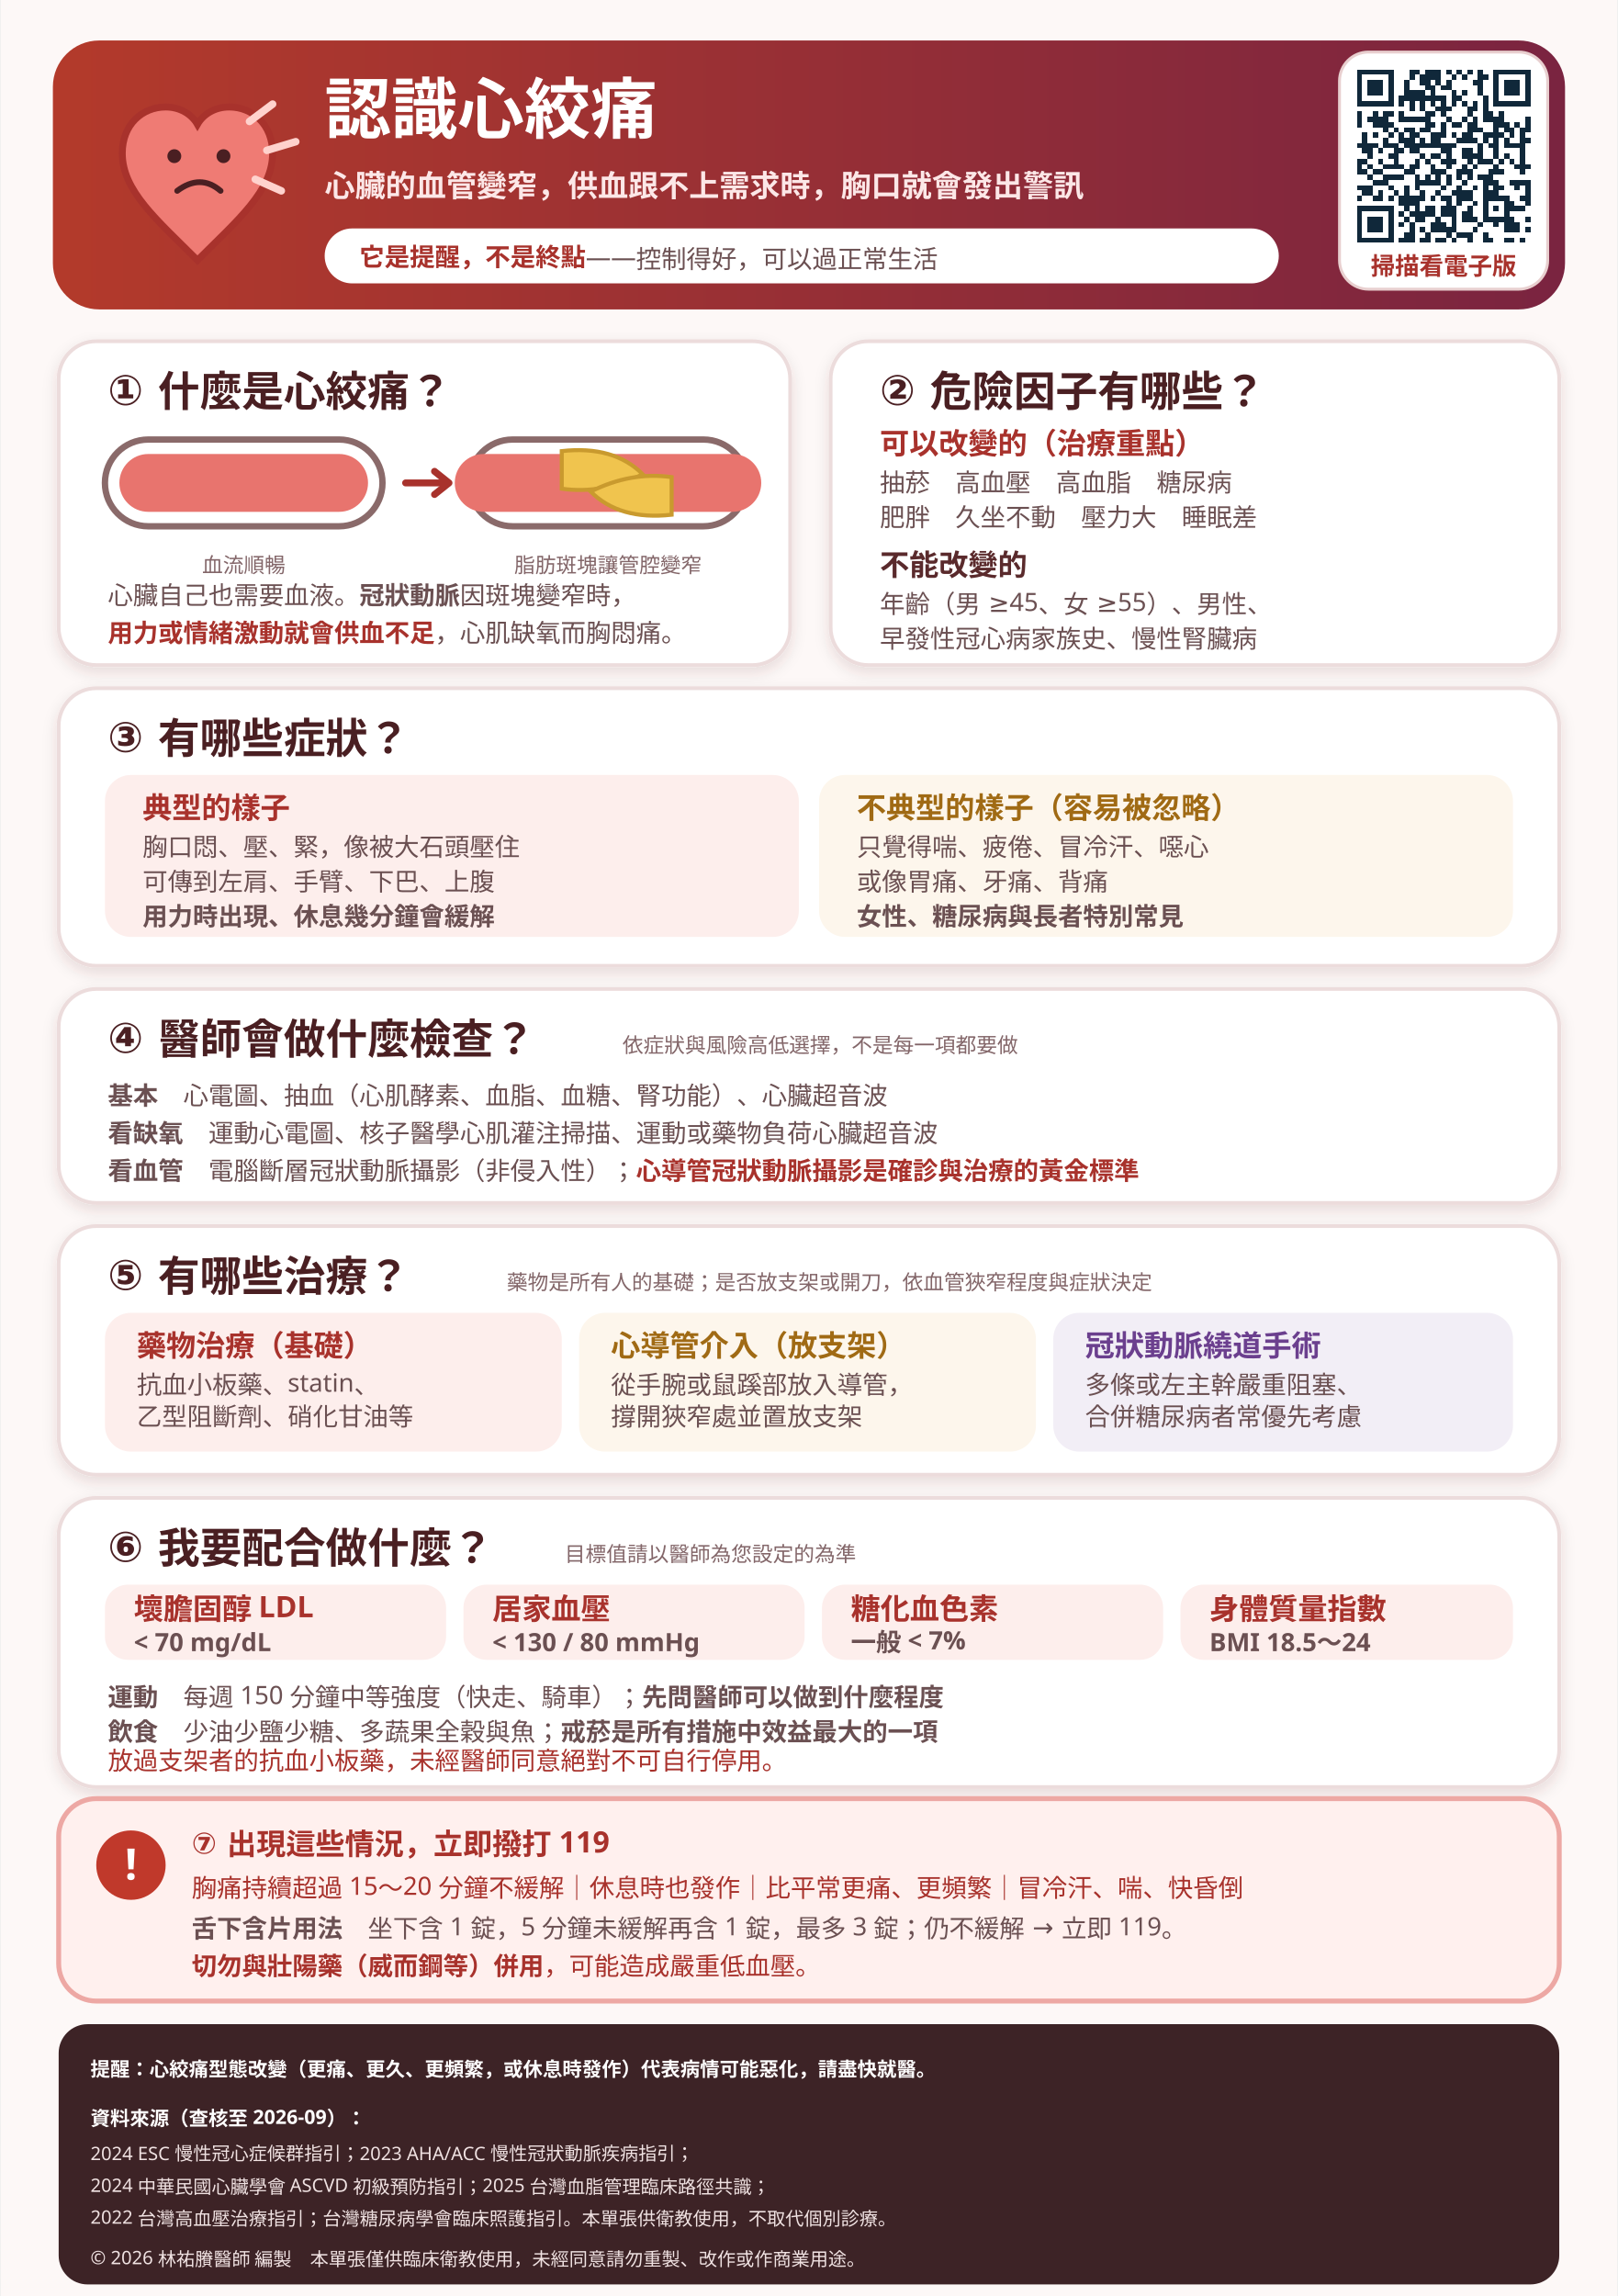
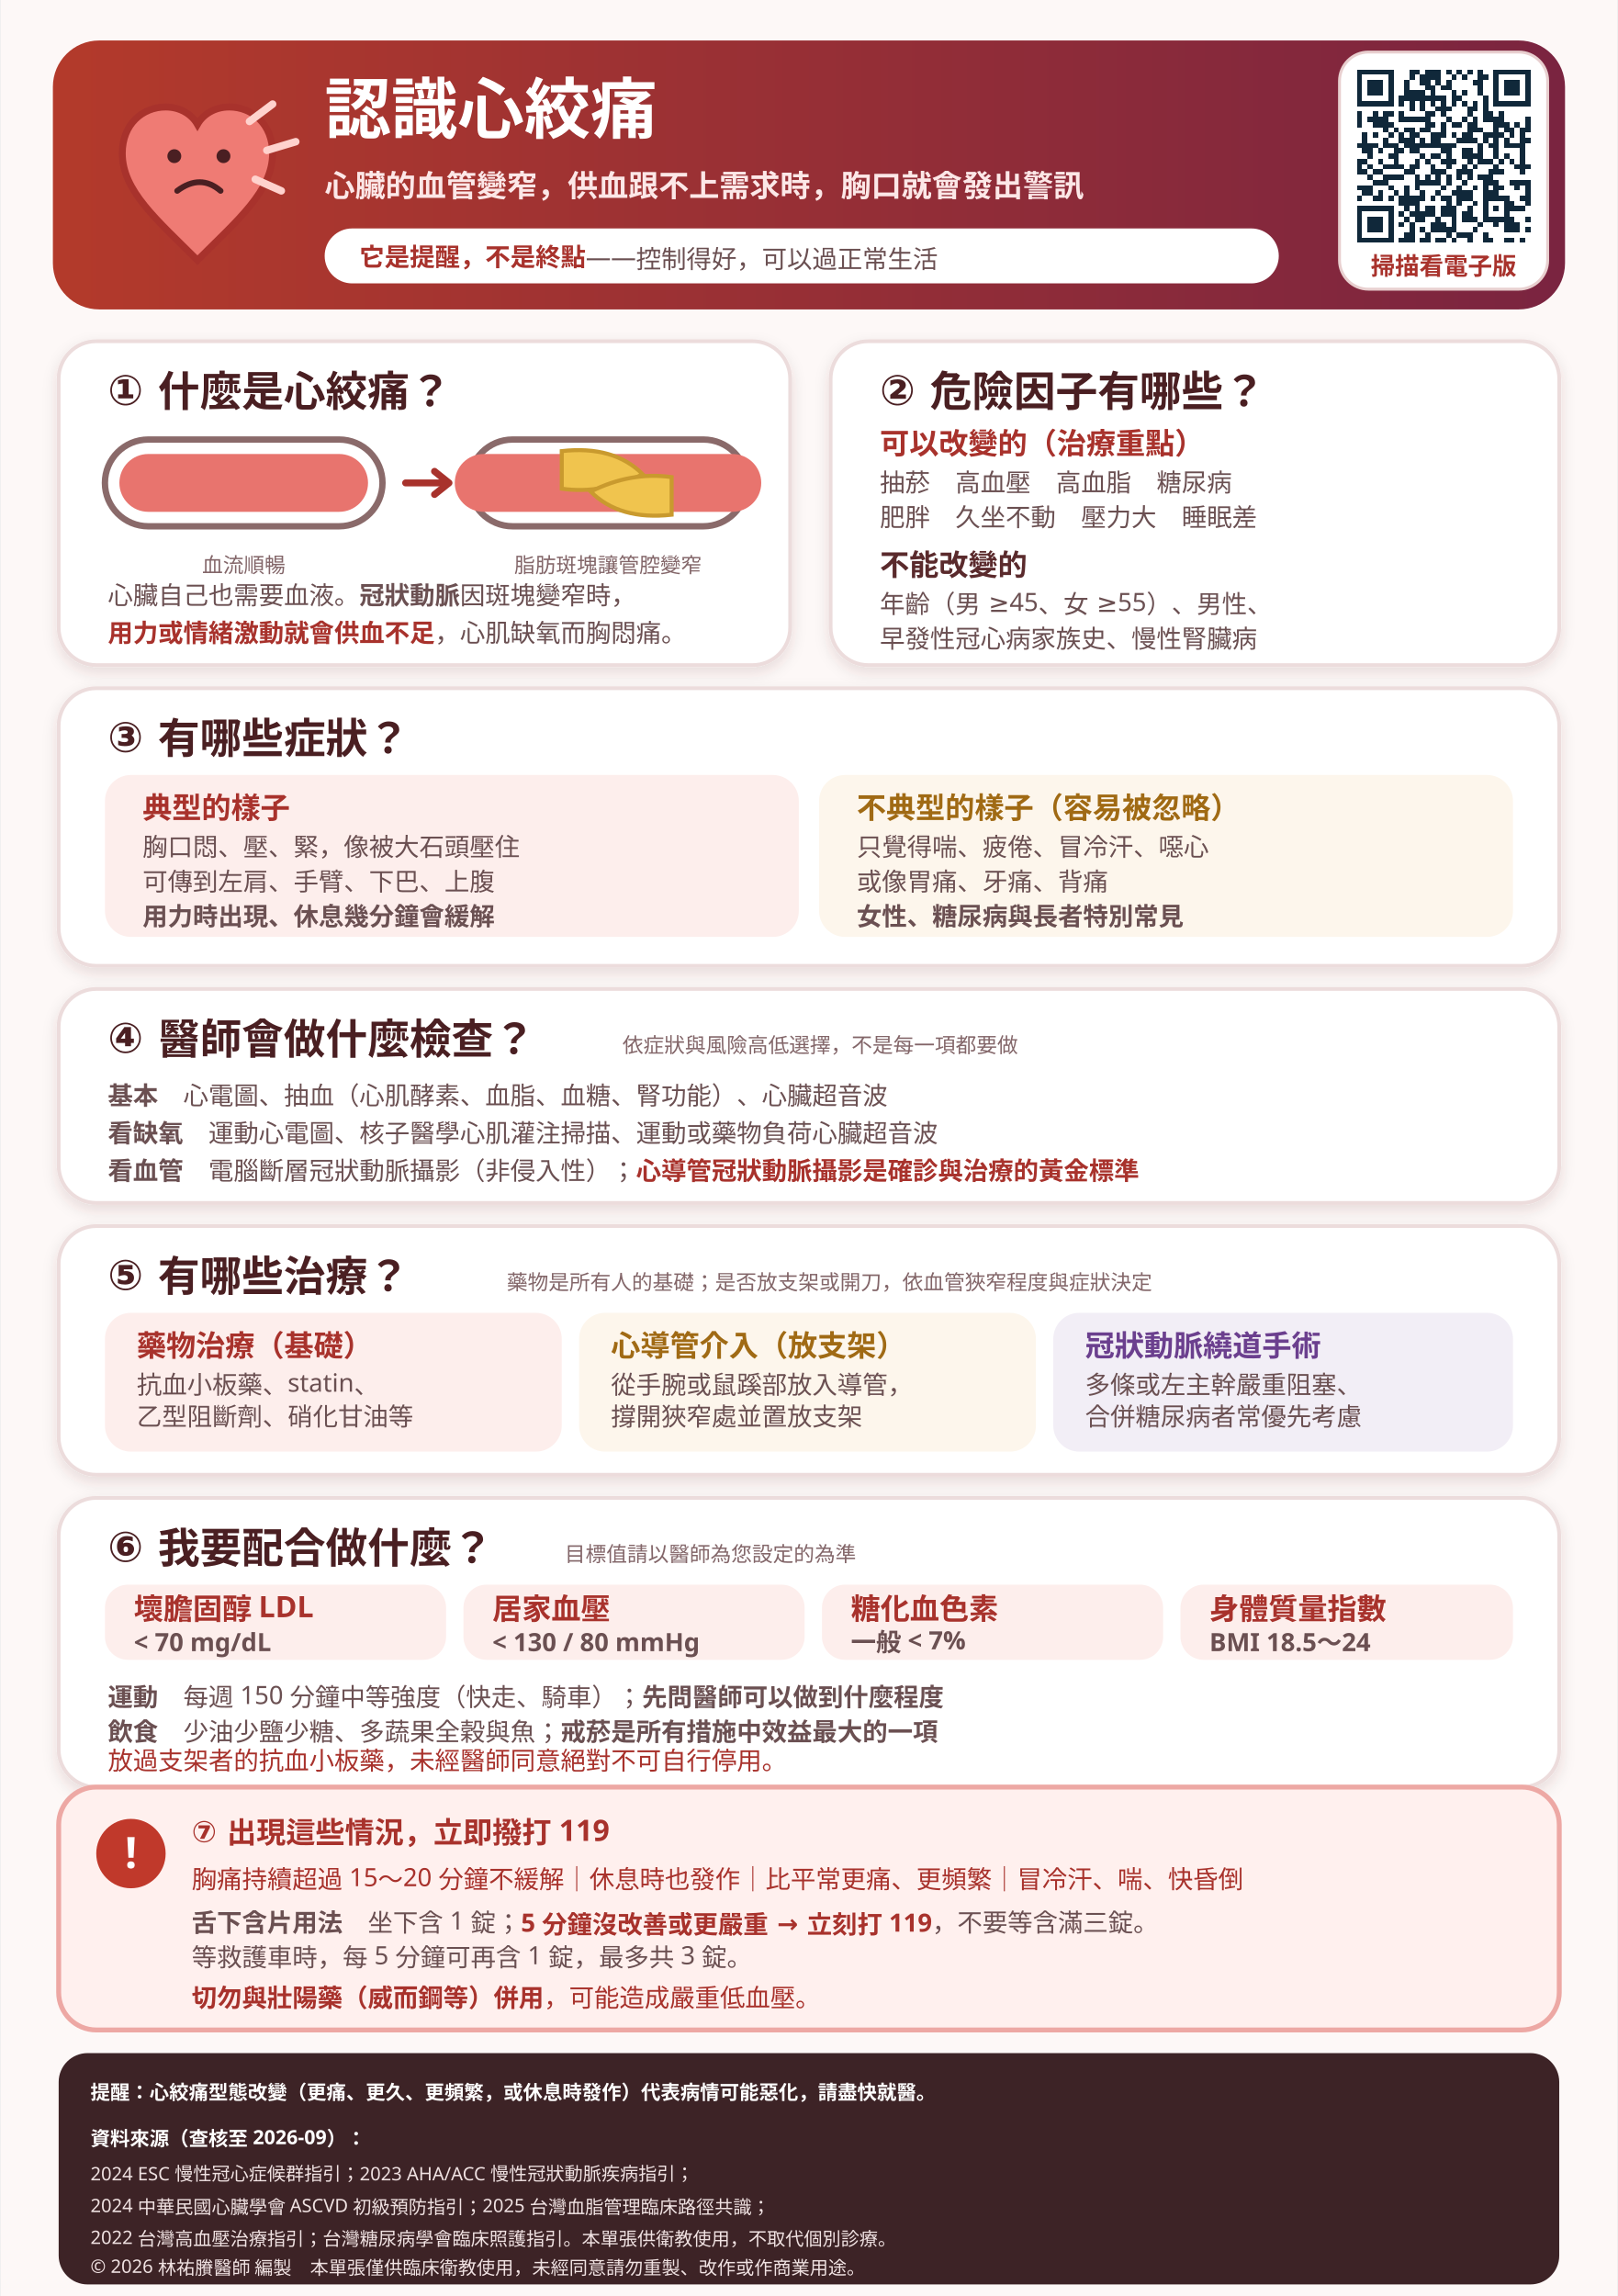
<svg xmlns="http://www.w3.org/2000/svg" width="148mm" height="210mm" viewBox="0 0 559 794">
  <defs>
    <style>
.t{font:700 23px 'Microsoft JhengHei','Noto Sans TC',sans-serif;fill:#fff}
.st{font:600 10.5px 'Microsoft JhengHei','Noto Sans TC',sans-serif;fill:#fce7e7}
.h{font:700 14.5px 'Microsoft JhengHei','Noto Sans TC',sans-serif;fill:#4a1f22}
.b{font:700 10.2px 'Microsoft JhengHei','Noto Sans TC',sans-serif;fill:#5a2a2c}
.s{font:500 8.7px 'Microsoft JhengHei','Noto Sans TC',sans-serif;fill:#6b5052}
.xs{font:500 7.2px 'Microsoft JhengHei','Noto Sans TC',sans-serif;fill:#836669}
.src{font:500 6.4px 'Microsoft JhengHei',sans-serif;fill:#f0e2e2}
.srh{font:700 6.8px 'Microsoft JhengHei',sans-serif;fill:#fff}
.card{fill:#fff;stroke:#ecdcdc;stroke-width:1.3}
.line{stroke-linecap:round;stroke-linejoin:round}
</style>
    <linearGradient id="g" x1="0" x2="1">
      <stop stop-color="#b33a2b" />
      <stop offset="1" stop-color="#7a2440" />
    </linearGradient>
    <filter id="sh">
      <feDropShadow dx="0" dy="2" stdDeviation="2.6" flood-color="#4a1f22" flood-opacity=".12" />
    </filter>
  </defs>
  <rect width="559" height="794" fill="#fdf8f7" />
  <rect x="18" y="14" width="523" height="93" rx="16" fill="url(#g)" />
  <g transform="translate(36 28)">
    <path d="M32 62C18 48 6 38 6 25 6 15 13 9 21 9c5 0 9 2.5 11 6 2-3.5 6-6 11-6 8 0 15 6 15 16 0 13-12 23-26 37z" fill="#ef7b74" stroke="#a8322c" stroke-width="2.4" />
    <circle cx="24" cy="26" r="2.4" fill="#4a1f22" />
    <circle cx="41" cy="26" r="2.4" fill="#4a1f22" />
    <path d="M25 38q8-6 15 0" fill="none" stroke="#4a1f22" stroke-width="2" class="line" />
    <path d="M50 14l8-6M56 24l10-3M52 34l9 4" stroke="#ffd2cd" stroke-width="2.6" class="line" />
  </g>
  <text x="112" y="46" class="t">認識心絞痛</text>
  <text x="112" y="68" class="st">心臟的血管變窄，供血跟不上需求時，胸口就會發出警訊</text>
  <rect x="112" y="79" width="330" height="19" rx="9.5" fill="#fff" />
  <text x="124" y="92" class="s">
    <tspan style="font-weight:700;fill:#a8322c">它是提醒，不是終點</tspan>——控制得好，可以過正常生活</text>
  <rect x="20" y="118" width="253" height="112" rx="13" class="card" filter="url(#sh)" />
  <text x="37" y="140" class="h">① 什麼是心絞痛？</text>
  <g transform="translate(36 146)">
    <rect x="0" y="6" width="96" height="30" rx="15" fill="#fff" stroke="#8a6a6a" stroke-width="2.2" />
    <rect x="5" y="11" width="86" height="20" rx="10" fill="#e8746e" />
    <text x="48" y="52" text-anchor="middle" class="xs">血流順暢</text>
    <path d="M104 21h14" stroke="#a8322c" stroke-width="2.4" class="line" />
    <path d="M114 17l5 4-5 4" stroke="#a8322c" stroke-width="2.4" fill="none" class="line" />
    <rect x="126" y="6" width="96" height="30" rx="15" fill="#fff" stroke="#8a6a6a" stroke-width="2.2" />
    <path d="M131 11h86a10 10 0 0 1 0 20h-86a10 10 0 0 1 0-20z" fill="#e8746e" />
    <path d="M158 10q18-2 28 8-14 7-28 5z" fill="#f0c44e" stroke="#c99a2e" stroke-width="1.4" />
    <path d="M196 32q-18 2-28-8 14-7 28-5z" fill="#f0c44e" stroke="#c99a2e" stroke-width="1.4" />
    <text x="174" y="52" text-anchor="middle" class="xs">脂肪斑塊讓管腔變窄</text>
  </g>
  <text x="37" y="209" class="s">心臟自己也需要血液。<tspan style="font-weight:700">冠狀動脈</tspan>因斑塊變窄時，</text>
  <text x="37" y="222" class="s">
    <tspan style="font-weight:700;fill:#a8322c">用力或情緒激動就會供血不足</tspan>，心肌缺氧而胸悶痛。</text>
  <rect x="287" y="118" width="252" height="112" rx="13" class="card" filter="url(#sh)" />
  <text x="304" y="140" class="h">② 危險因子有哪些？</text>
  <text x="304" y="157" class="b" style="fill:#a8322c">可以改變的（治療重點）</text>
  <text x="304" y="170" class="s">抽菸　高血壓　高血脂　糖尿病</text>
  <text x="304" y="182" class="s">肥胖　久坐不動　壓力大　睡眠差</text>
  <text x="304" y="199" class="b">不能改變的</text>
  <text x="304" y="212" class="s">年齡（男 ≥45、女 ≥55）、男性、</text>
  <text x="304" y="224" class="s">早發性冠心病家族史、慢性腎臟病</text>
  <rect x="20" y="238" width="519" height="96" rx="13" class="card" filter="url(#sh)" />
  <text x="37" y="260" class="h">③ 有哪些症狀？</text>
  <rect x="36" y="268" width="240" height="56" rx="9" fill="#fdeeec" />
  <text x="49" y="283" class="b" style="fill:#a8322c">典型的樣子</text>
  <text x="49" y="296" class="s">胸口悶、壓、緊，像被大石頭壓住</text>
  <text x="49" y="308" class="s">可傳到左肩、手臂、下巴、上腹</text>
  <text x="49" y="320" class="s" style="font-weight:700">用力時出現、休息幾分鐘會緩解</text>
  <rect x="283" y="268" width="240" height="56" rx="9" fill="#fdf6ec" />
  <text x="296" y="283" class="b" style="fill:#a06a14">不典型的樣子（容易被忽略）</text>
  <text x="296" y="296" class="s">只覺得喘、疲倦、冒冷汗、噁心</text>
  <text x="296" y="308" class="s">或像胃痛、牙痛、背痛</text>
  <text x="296" y="320" class="s" style="font-weight:700">女性、糖尿病與長者特別常見</text>
  <rect x="20" y="342" width="519" height="74" rx="13" class="card" filter="url(#sh)" />
  <text x="37" y="364" class="h">④ 醫師會做什麼檢查？</text>
  <text x="215" y="364" class="xs">依症狀與風險高低選擇，不是每一項都要做</text>
  <text x="37" y="382" class="s">
    <tspan style="font-weight:700">基本</tspan>　心電圖、抽血（心肌酵素、血脂、血糖、腎功能）、心臟超音波</text>
  <text x="37" y="395" class="s">
    <tspan style="font-weight:700">看缺氧</tspan>　運動心電圖、核子醫學心肌灌注掃描、運動或藥物負荷心臟超音波</text>
  <text x="37" y="408" class="s">
    <tspan style="font-weight:700">看血管</tspan>　電腦斷層冠狀動脈攝影（非侵入性）；<tspan style="font-weight:700;fill:#a8322c">心導管冠狀動脈攝影是確診與治療的黃金標準</tspan>
  </text>
  <rect x="20" y="424" width="519" height="86" rx="13" class="card" filter="url(#sh)" />
  <text x="37" y="446" class="h">⑤ 有哪些治療？</text>
  <text x="175" y="446" class="xs">藥物是所有人的基礎；是否放支架或開刀，依血管狹窄程度與症狀決定</text>
  <rect x="36" y="454" width="158" height="48" rx="9" fill="#fdeeec" />
  <text x="47" y="469" class="b" style="fill:#a8322c">藥物治療（基礎）</text>
  <text x="47" y="482" class="s">抗血小板藥、statin、</text>
  <text x="47" y="493" class="s">乙型阻斷劑、硝化甘油等</text>
  <rect x="200" y="454" width="158" height="48" rx="9" fill="#fdf6ec" />
  <text x="211" y="469" class="b" style="fill:#a06a14">心導管介入（放支架）</text>
  <text x="211" y="482" class="s">從手腕或鼠蹊部放入導管，</text>
  <text x="211" y="493" class="s">撐開狹窄處並置放支架</text>
  <rect x="364" y="454" width="159" height="48" rx="9" fill="#f2eef6" />
  <text x="375" y="469" class="b" style="fill:#6b3f8e">冠狀動脈繞道手術</text>
  <text x="375" y="482" class="s">多條或左主幹嚴重阻塞、</text>
  <text x="375" y="493" class="s">合併糖尿病者常優先考慮</text>
  <rect x="20" y="518" width="519" height="100" rx="13" class="card" filter="url(#sh)" />
  <text x="37" y="540" class="h">⑥ 我要配合做什麼？</text>
  <text x="195" y="540" class="xs">目標值請以醫師為您設定的為準</text>
  <g class="line">
    <rect x="36" y="548" width="118" height="26" rx="8" fill="#fdeeec" />
    <text x="46" y="560" class="b" style="fill:#a8322c">壞膽固醇 LDL</text>
    <text x="46" y="571" class="s" style="font-weight:700">&lt; 70 mg/dL</text>
    <rect x="160" y="548" width="118" height="26" rx="8" fill="#fdeeec" />
    <text x="170" y="560" class="b" style="fill:#a8322c">居家血壓</text>
    <text x="170" y="571" class="s" style="font-weight:700">&lt; 130 / 80 mmHg</text>
    <rect x="284" y="548" width="118" height="26" rx="8" fill="#fdeeec" />
    <text x="294" y="560" class="b" style="fill:#a8322c">糖化血色素</text>
    <text x="294" y="571" class="s" style="font-weight:700">一般 &lt; 7%</text>
    <rect x="408" y="548" width="115" height="26" rx="8" fill="#fdeeec" />
    <text x="418" y="560" class="b" style="fill:#a8322c">身體質量指數</text>
    <text x="418" y="571" class="s" style="font-weight:700">BMI 18.5～24</text>
  </g>
  <text x="37" y="590" class="s">
    <tspan style="font-weight:700">運動</tspan>　每週 150 分鐘中等強度（快走、騎車）；<tspan style="font-weight:700">先問醫師可以做到什麼程度</tspan>
  </text>
  <text x="37" y="602" class="s">
    <tspan style="font-weight:700">飲食</tspan>　少油少鹽少糖、多蔬果全穀與魚；<tspan style="font-weight:700">戒菸是所有措施中效益最大的一項</tspan>
  </text>
  <text x="37" y="612" class="s" style="fill:#a8322c">放過支架者的抗血小板藥，未經醫師同意絕對不可自行停用。</text>
-   <rect x="20" y="622" width="519" height="70" rx="13" fill="#fff0ee" stroke="#eda8a4" stroke-width="1.7" />
-   <circle cx="45" cy="645" r="12" fill="#c0392b" />
-   <text x="45" y="650" text-anchor="middle" style="font:700 15px sans-serif;fill:#fff">!</text>
-   <text x="66" y="641" class="b" style="fill:#a8322c">⑦ 出現這些情況，立即撥打 119</text>
-   <text x="66" y="656" class="s" style="fill:#a8322c">胸痛持續超過 15～20 分鐘不緩解｜休息時也發作｜比平常更痛、更頻繁｜冒冷汗、喘、快昏倒</text>
-   <text x="66" y="670" class="s">
-     <tspan style="font-weight:700">舌下含片用法</tspan>　坐下含 1 錠，5 分鐘未緩解再含 1 錠，最多 3 錠；仍不緩解 → 立即 119。</text>
-   <text x="66" y="683" class="s" style="fill:#a8322c">
+   <rect x="20" y="618" width="519" height="84" rx="13" fill="#fff0ee" stroke="#eda8a4" stroke-width="1.7" />
+   <circle cx="45" cy="641" r="12" fill="#c0392b" />
+   <text x="45" y="646" text-anchor="middle" style="font:700 15px sans-serif;fill:#fff">!</text>
+   <text x="66" y="637" class="b" style="fill:#a8322c">⑦ 出現這些情況，立即撥打 119</text>
+   <text x="66" y="653" class="s" style="fill:#a8322c">胸痛持續超過 15～20 分鐘不緩解｜休息時也發作｜比平常更痛、更頻繁｜冒冷汗、喘、快昏倒</text>
+   <text x="66" y="668" class="s">
+     <tspan style="font-weight:700">舌下含片用法</tspan>　坐下含 1 錠；<tspan style="font-weight:700;fill:#a8322c">5 分鐘沒改善或更嚴重 → 立刻打 119</tspan>，不要等含滿三錠。</text>
+   <text x="66" y="680" class="s">等救護車時，每 5 分鐘可再含 1 錠，最多共 3 錠。</text>
+   <text x="66" y="694" class="s" style="fill:#a8322c">
    <tspan style="font-weight:700">切勿與壯陽藥（威而鋼等）併用</tspan>，可能造成嚴重低血壓。</text>
-   <rect x="20" y="700" width="519" height="90" rx="10" fill="#3d2326" />
-   <text x="31" y="718" class="srh">提醒：心絞痛型態改變（更痛、更久、更頻繁，或休息時發作）代表病情可能惡化，請盡快就醫。</text>
-   <text x="31" y="735" class="srh">資料來源（查核至 2026-09）：</text>
-   <text x="31" y="747" class="src">2024 ESC 慢性冠心症候群指引；2023 AHA/ACC 慢性冠狀動脈疾病指引；</text>
-   <text x="31" y="758" class="src">2024 中華民國心臟學會 ASCVD 初級預防指引；2025 台灣血脂管理臨床路徑共識；</text>
-   <text x="31" y="769" class="src">2022 台灣高血壓治療指引；台灣糖尿病學會臨床照護指引。本單張供衛教使用，不取代個別診療。</text>
-   <text x="31" y="783" class="src">© 2026 林祐賸醫師 編製　本單張僅供臨床衛教使用，未經同意請勿重製、改作或作商業用途。</text>
+   <rect x="20" y="710" width="519" height="80" rx="10" fill="#3d2326" />
+   <text x="31" y="726" class="srh">提醒：心絞痛型態改變（更痛、更久、更頻繁，或休息時發作）代表病情可能惡化，請盡快就醫。</text>
+   <text x="31" y="742" class="srh">資料來源（查核至 2026-09）：</text>
+   <text x="31" y="754" class="src">2024 ESC 慢性冠心症候群指引；2023 AHA/ACC 慢性冠狀動脈疾病指引；</text>
+   <text x="31" y="765" class="src">2024 中華民國心臟學會 ASCVD 初級預防指引；2025 台灣血脂管理臨床路徑共識；</text>
+   <text x="31" y="776" class="src">2022 台灣高血壓治療指引；台灣糖尿病學會臨床照護指引。本單張供衛教使用，不取代個別診療。</text>
+   <text x="31" y="786" class="src">© 2026 林祐賸醫師 編製　本單張僅供臨床衛教使用，未經同意請勿重製、改作或作商業用途。</text>
  <g id="qr">
    <rect x="463" y="18" width="72" height="82" rx="10" fill="#fff" stroke="#e8cfcf" />
    <g transform="translate(469 24) scale(1.818182)" shape-rendering="crispEdges">
      <path d="M0 0h7v1h-7zM10 0h2v1h-2zM13 0h3v1h-3zM17 0h1v1h-1zM19 0h1v1h-1zM21 0h1v1h-1zM23 0h1v1h-1zM26 0h7v1h-7zM0 1h1v1h-1zM6 1h1v1h-1zM10 1h1v1h-1zM12 1h4v1h-4zM18 1h1v1h-1zM20 1h1v1h-1zM23 1h2v1h-2zM26 1h1v1h-1zM32 1h1v1h-1zM0 2h1v1h-1zM2 2h3v1h-3zM6 2h1v1h-1zM9 2h1v1h-1zM12 2h2v1h-2zM15 2h1v1h-1zM17 2h1v1h-1zM22 2h2v1h-2zM26 2h1v1h-1zM28 2h3v1h-3zM32 2h1v1h-1zM0 3h1v1h-1zM2 3h3v1h-3zM6 3h1v1h-1zM9 3h1v1h-1zM13 3h2v1h-2zM16 3h2v1h-2zM23 3h1v1h-1zM26 3h1v1h-1zM28 3h3v1h-3zM32 3h1v1h-1zM0 4h1v1h-1zM2 4h3v1h-3zM6 4h1v1h-1zM9 4h4v1h-4zM14 4h1v1h-1zM18 4h1v1h-1zM20 4h1v1h-1zM23 4h1v1h-1zM26 4h1v1h-1zM28 4h3v1h-3zM32 4h1v1h-1zM0 5h1v1h-1zM6 5h1v1h-1zM8 5h9v1h-9zM18 5h2v1h-2zM24 5h1v1h-1zM26 5h1v1h-1zM32 5h1v1h-1zM0 6h7v1h-7zM8 6h1v1h-1zM10 6h1v1h-1zM12 6h1v1h-1zM14 6h1v1h-1zM16 6h1v1h-1zM18 6h1v1h-1zM20 6h1v1h-1zM22 6h1v1h-1zM24 6h1v1h-1zM26 6h7v1h-7zM10 7h1v1h-1zM12 7h1v1h-1zM15 7h3v1h-3zM21 7h2v1h-2zM24 7h1v1h-1zM0 8h1v1h-1zM3 8h1v1h-1zM5 8h2v1h-2zM8 8h1v1h-1zM13 8h2v1h-2zM16 8h1v1h-1zM21 8h1v1h-1zM24 8h2v1h-2zM27 8h1v1h-1zM0 9h1v1h-1zM2 9h4v1h-4zM8 9h6v1h-6zM17 9h1v1h-1zM20 9h1v1h-1zM22 9h1v1h-1zM24 9h4v1h-4zM32 9h1v1h-1zM0 10h1v1h-1zM3 10h4v1h-4zM13 10h2v1h-2zM16 10h1v1h-1zM18 10h2v1h-2zM21 10h2v1h-2zM26 10h3v1h-3zM30 10h1v1h-1zM32 10h1v1h-1zM5 11h1v1h-1zM7 11h1v1h-1zM9 11h2v1h-2zM12 11h2v1h-2zM16 11h1v1h-1zM21 11h3v1h-3zM26 11h1v1h-1zM28 11h2v1h-2zM31 11h2v1h-2zM1 12h1v1h-1zM3 12h1v1h-1zM6 12h1v1h-1zM8 12h1v1h-1zM10 12h2v1h-2zM14 12h3v1h-3zM18 12h1v1h-1zM20 12h2v1h-2zM24 12h4v1h-4zM29 12h1v1h-1zM31 12h1v1h-1zM1 13h1v1h-1zM5 13h1v1h-1zM8 13h3v1h-3zM12 13h1v1h-1zM14 13h2v1h-2zM19 13h4v1h-4zM24 13h1v1h-1zM26 13h1v1h-1zM28 13h1v1h-1zM31 13h2v1h-2zM0 14h4v1h-4zM5 14h3v1h-3zM9 14h10v1h-10zM23 14h1v1h-1zM25 14h2v1h-2zM28 14h4v1h-4zM1 15h2v1h-2zM4 15h1v1h-1zM7 15h2v1h-2zM10 15h2v1h-2zM16 15h2v1h-2zM20 15h2v1h-2zM23 15h1v1h-1zM26 15h1v1h-1zM31 15h1v1h-1zM2 16h1v1h-1zM6 16h2v1h-2zM12 16h1v1h-1zM14 16h2v1h-2zM17 16h1v1h-1zM20 16h4v1h-4zM26 16h1v1h-1zM28 16h1v1h-1zM31 16h1v1h-1zM0 17h2v1h-2zM4 17h1v1h-1zM7 17h1v1h-1zM11 17h1v1h-1zM13 17h1v1h-1zM16 17h3v1h-3zM21 17h1v1h-1zM23 17h3v1h-3zM27 17h1v1h-1zM29 17h1v1h-1zM31 17h1v1h-1zM0 18h1v1h-1zM2 18h1v1h-1zM5 18h4v1h-4zM10 18h2v1h-2zM14 18h1v1h-1zM17 18h1v1h-1zM20 18h1v1h-1zM22 18h1v1h-1zM26 18h1v1h-1zM30 18h3v1h-3zM0 19h2v1h-2zM3 19h2v1h-2zM9 19h2v1h-2zM14 19h3v1h-3zM19 19h3v1h-3zM25 19h3v1h-3zM31 19h1v1h-1zM2 20h1v1h-1zM5 20h4v1h-4zM11 20h1v1h-1zM13 20h1v1h-1zM15 20h1v1h-1zM17 20h1v1h-1zM19 20h1v1h-1zM21 20h1v1h-1zM23 20h3v1h-3zM3 21h3v1h-3zM11 21h5v1h-5zM17 21h1v1h-1zM20 21h1v1h-1zM24 21h3v1h-3zM29 21h4v1h-4zM0 22h3v1h-3zM6 22h1v1h-1zM9 22h1v1h-1zM11 22h1v1h-1zM16 22h1v1h-1zM19 22h1v1h-1zM22 22h1v1h-1zM24 22h1v1h-1zM26 22h2v1h-2zM30 22h1v1h-1zM32 22h1v1h-1zM1 23h2v1h-2zM4 23h1v1h-1zM7 23h1v1h-1zM9 23h1v1h-1zM12 23h1v1h-1zM15 23h1v1h-1zM18 23h4v1h-4zM24 23h3v1h-3zM32 23h1v1h-1zM0 24h1v1h-1zM3 24h2v1h-2zM6 24h1v1h-1zM8 24h5v1h-5zM14 24h1v1h-1zM16 24h2v1h-2zM19 24h3v1h-3zM24 24h5v1h-5zM31 24h2v1h-2zM8 25h4v1h-4zM17 25h1v1h-1zM19 25h1v1h-1zM22 25h1v1h-1zM24 25h1v1h-1zM28 25h2v1h-2zM32 25h1v1h-1zM0 26h7v1h-7zM9 26h1v1h-1zM11 26h1v1h-1zM13 26h2v1h-2zM16 26h3v1h-3zM21 26h1v1h-1zM24 26h1v1h-1zM26 26h1v1h-1zM28 26h4v1h-4zM0 27h1v1h-1zM6 27h1v1h-1zM8 27h1v1h-1zM10 27h5v1h-5zM16 27h3v1h-3zM20 27h2v1h-2zM24 27h1v1h-1zM28 27h1v1h-1zM0 28h1v1h-1zM2 28h3v1h-3zM6 28h1v1h-1zM9 28h1v1h-1zM11 28h2v1h-2zM15 28h1v1h-1zM18 28h1v1h-1zM20 28h3v1h-3zM24 28h6v1h-6zM32 28h1v1h-1zM0 29h1v1h-1zM2 29h3v1h-3zM6 29h1v1h-1zM8 29h1v1h-1zM10 29h1v1h-1zM14 29h3v1h-3zM18 29h1v1h-1zM23 29h1v1h-1zM26 29h1v1h-1zM28 29h3v1h-3zM0 30h1v1h-1zM2 30h3v1h-3zM6 30h1v1h-1zM10 30h1v1h-1zM12 30h1v1h-1zM14 30h5v1h-5zM22 30h1v1h-1zM28 30h3v1h-3zM32 30h1v1h-1zM0 31h1v1h-1zM6 31h1v1h-1zM9 31h2v1h-2zM13 31h1v1h-1zM17 31h1v1h-1zM19 31h3v1h-3zM24 31h1v1h-1zM0 32h7v1h-7zM8 32h3v1h-3zM12 32h2v1h-2zM15 32h2v1h-2zM18 32h1v1h-1zM21 32h1v1h-1zM24 32h2v1h-2zM28 32h2v1h-2zM31 32h1v1h-1z" fill="#10283a" />
    </g>
    <text x="499" y="95" text-anchor="middle" style="font:700 8.4px 'Microsoft JhengHei','Noto Sans TC',sans-serif;fill:#a8322c">掃描看電子版</text>
  </g>
</svg>
